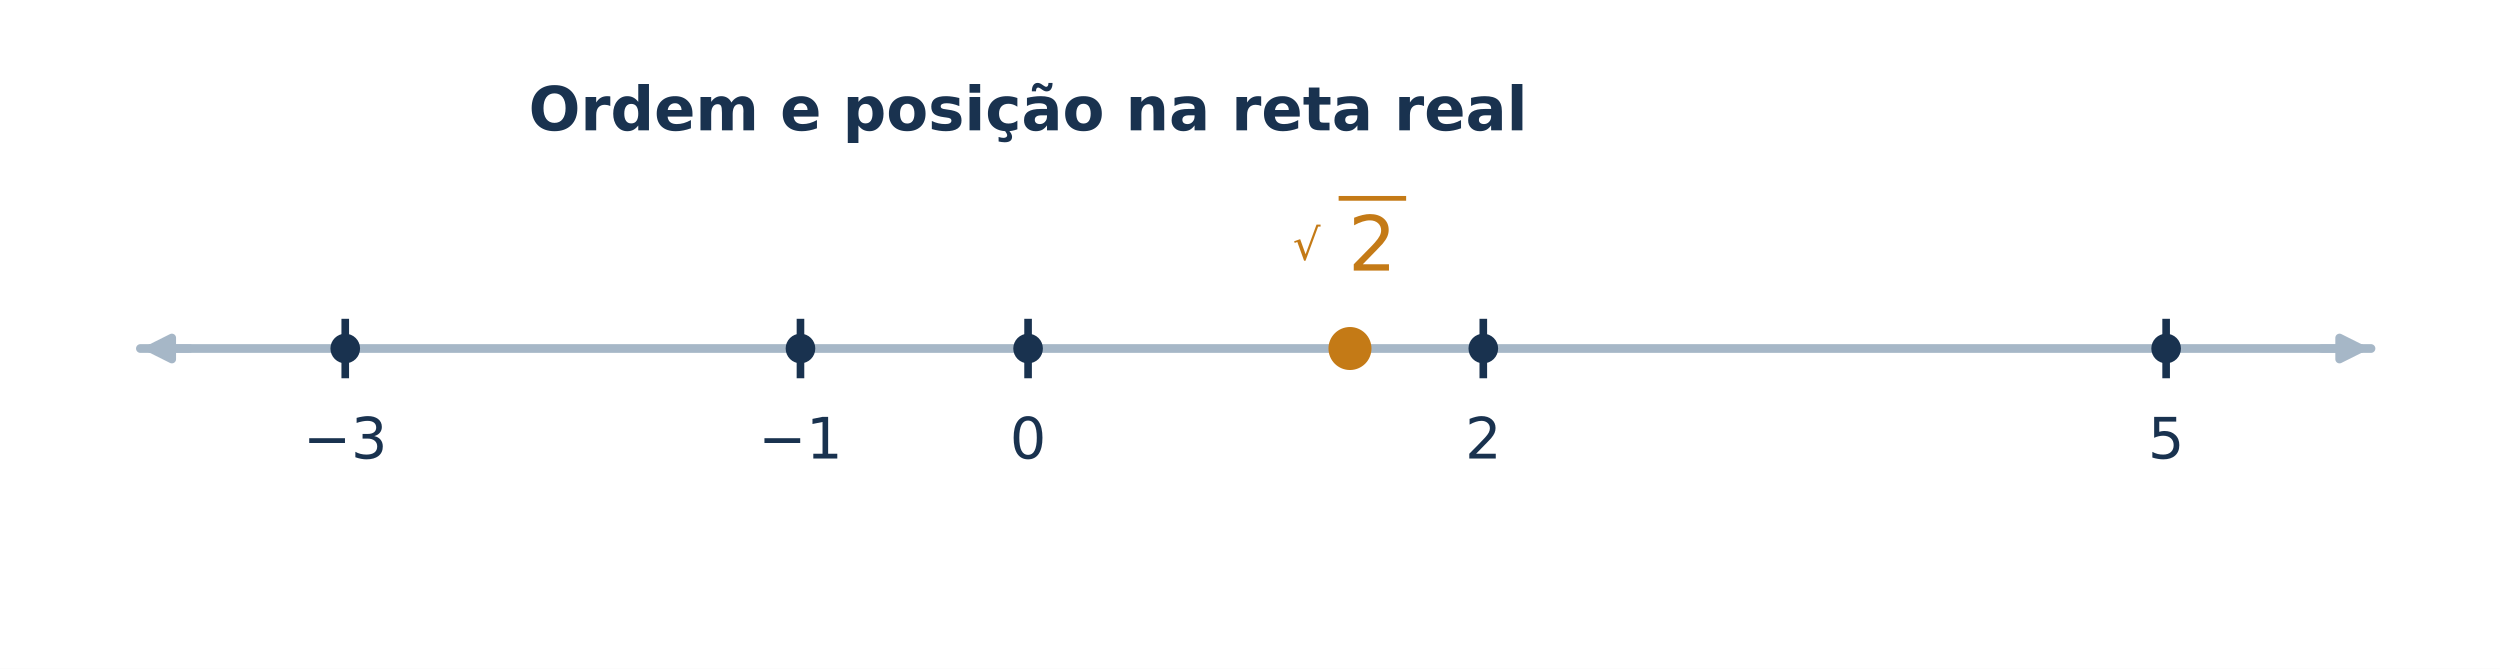
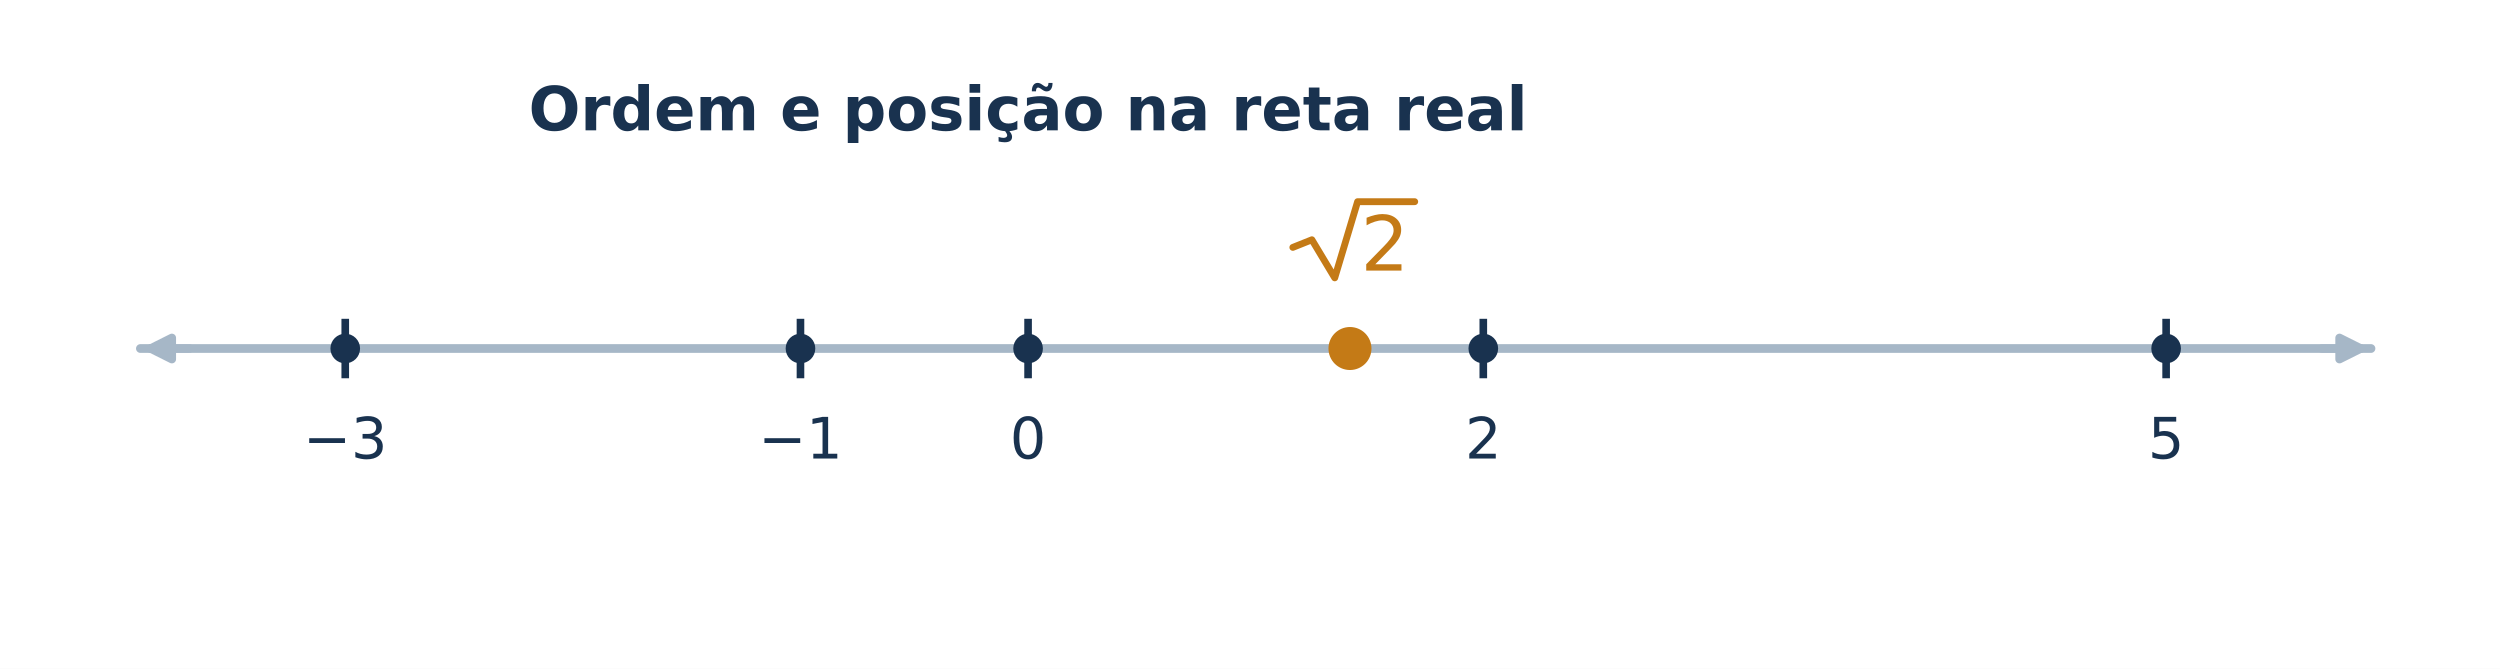
<svg xmlns="http://www.w3.org/2000/svg" xmlns:xlink="http://www.w3.org/1999/xlink" width="656.46pt" height="175.608pt" viewBox="0 0 656.46 175.608" version="1.1">
  <defs>
    <style type="text/css">*{stroke-linejoin: round; stroke-linecap: butt}</style>
  </defs>
  <g id="figure_1">
    <g id="patch_1">
      <path d="M 0 175.608 L 656.46 175.608 L 656.46 0 L 0 0 z " style="fill: #ffffff" />
    </g>
    <g id="axes_1">
      <g id="line2d_1">
        <path d="M 36.867 91.515 L 622.582 91.515 " clip-path="url(#p5cff1513de)" style="fill: none; stroke: #a6b7c7; stroke-width: 2.3; stroke-linecap: round" />
      </g>
      <g id="patch_2">
        <path d="M 49.811 91.515 Q 43.441 91.515 39.53 91.515 " style="fill: none; stroke: #a6b7c7; stroke-width: 2.2; stroke-linecap: round" />
        <path d="M 45.13 94.315 L 39.53 91.515 L 45.13 88.715 z " style="fill: #a6b7c7; stroke: #a6b7c7; stroke-width: 2.2; stroke-linecap: round" />
      </g>
      <g id="patch_3">
        <path d="M 609.638 91.515 Q 616.008 91.515 619.918 91.515 " style="fill: none; stroke: #a6b7c7; stroke-width: 2.2; stroke-linecap: round" />
        <path d="M 614.318 88.715 L 619.918 91.515 L 614.318 94.315 z " style="fill: #a6b7c7; stroke: #a6b7c7; stroke-width: 2.2; stroke-linecap: round" />
      </g>
      <g id="line2d_2">
        <path d="M 90.657 98.319 L 90.657 84.711 " clip-path="url(#p5cff1513de)" style="fill: none; stroke: #19324f; stroke-width: 2; stroke-linecap: square" />
      </g>
      <g id="line2d_3">
        <path d="M 210.191 98.319 L 210.191 84.711 " clip-path="url(#p5cff1513de)" style="fill: none; stroke: #19324f; stroke-width: 2; stroke-linecap: square" />
      </g>
      <g id="line2d_4">
        <path d="M 269.957 98.319 L 269.957 84.711 " clip-path="url(#p5cff1513de)" style="fill: none; stroke: #19324f; stroke-width: 2; stroke-linecap: square" />
      </g>
      <g id="line2d_5">
        <path d="M 389.491 98.319 L 389.491 84.711 " clip-path="url(#p5cff1513de)" style="fill: none; stroke: #19324f; stroke-width: 2; stroke-linecap: square" />
      </g>
      <g id="line2d_6">
        <path d="M 568.791 98.319 L 568.791 84.711 " clip-path="url(#p5cff1513de)" style="fill: none; stroke: #19324f; stroke-width: 2; stroke-linecap: square" />
      </g>
      <g id="PathCollection_1">
        <defs>
          <path id="m2acf335e93" d="M 0 3.391 C 0.899 3.391 1.762 3.034 2.398 2.398 C 3.034 1.762 3.391 0.899 3.391 0 C 3.391 -0.899 3.034 -1.762 2.398 -2.398 C 1.762 -3.034 0.899 -3.391 0 -3.391 C -0.899 -3.391 -1.762 -3.034 -2.398 -2.398 C -3.034 -1.762 -3.391 -0.899 -3.391 0 C -3.391 0.899 -3.034 1.762 -2.398 2.398 C -1.762 3.034 -0.899 3.391 0 3.391 z " style="stroke: #19324f" />
        </defs>
        <g clip-path="url(#p5cff1513de)">
          <use xlink:href="#m2acf335e93" x="90.657" y="91.515" style="fill: #19324f; stroke: #19324f" />
        </g>
      </g>
      <g id="text_1">
        <text style="font-size: 15px; font-family: 'DejaVu Sans'; text-anchor: middle; fill: #19324f" x="90.657" y="120.396" transform="rotate(-0 90.65687 120.3962)">−3</text>
      </g>
      <g id="PathCollection_2">
        <g clip-path="url(#p5cff1513de)">
          <use xlink:href="#m2acf335e93" x="210.191" y="91.515" style="fill: #19324f; stroke: #19324f" />
        </g>
      </g>
      <g id="text_2">
        <text style="font-size: 15px; font-family: 'DejaVu Sans'; text-anchor: middle; fill: #19324f" x="210.191" y="120.396" transform="rotate(-0 210.1905 120.3962)">−1</text>
      </g>
      <g id="PathCollection_3">
        <g clip-path="url(#p5cff1513de)">
          <use xlink:href="#m2acf335e93" x="269.957" y="91.515" style="fill: #19324f; stroke: #19324f" />
        </g>
      </g>
      <g id="text_3">
        <text style="font-size: 15px; font-family: 'DejaVu Sans'; text-anchor: middle; fill: #19324f" x="269.957" y="120.396" transform="rotate(-0 269.9573 120.3962)">0</text>
      </g>
      <g id="PathCollection_4">
        <g clip-path="url(#p5cff1513de)">
          <use xlink:href="#m2acf335e93" x="389.491" y="91.515" style="fill: #19324f; stroke: #19324f" />
        </g>
      </g>
      <g id="text_4">
        <text style="font-size: 15px; font-family: 'DejaVu Sans'; text-anchor: middle; fill: #19324f" x="389.491" y="120.396" transform="rotate(-0 389.491 120.3962)">2</text>
      </g>
      <g id="PathCollection_5">
        <g clip-path="url(#p5cff1513de)">
          <use xlink:href="#m2acf335e93" x="568.791" y="91.515" style="fill: #19324f; stroke: #19324f" />
        </g>
      </g>
      <g id="text_5">
        <text style="font-size: 15px; font-family: 'DejaVu Sans'; text-anchor: middle; fill: #19324f" x="568.791" y="120.396" transform="rotate(-0 568.7915 120.3962)">5</text>
      </g>
      <g id="text_6">
        <g style="fill: #c47a16" transform="translate(339.4804 71.95844)">
          <text>
-             <tspan x="0" y="-3.722" style="font-size: 11.416px; font-family: 'STIXSizeOneSym'; fill: #c47a16">√</tspan>
-             <tspan x="14.523" y="-0.906" style="font-size: 20px; font-family: 'DejaVu Sans'; fill: #c47a16">2</tspan>
+             <tspan x="17.8" y="-0.906" style="font-size: 20px; font-family: 'DejaVu Sans'; fill: #c47a16">2</tspan>
          </text>
-           <rect x="12.023" y="-20.5" width="17.725" height="1.25" />
+           <path d="M 0 -7 L 5 -9 L 11 1 L 17 -19 L 32 -19" style="fill: none; stroke: #c47a16; stroke-width: 1.8; stroke-linecap: round; stroke-linejoin: round" />
        </g>
      </g>
      <g id="text_7">
        <text style="font-weight: 700; font-size: 16px; font-family: 'DejaVu Sans'; text-anchor: middle; fill: #19324f" x="269.957" y="34.219" transform="rotate(-0 269.9573 34.21948)">Ordem e posição na reta real</text>
      </g>
      <g id="PathCollection_6">
        <defs>
          <path id="mbceaf7ded4" d="M 0 5.148 C 1.365 5.148 2.675 4.605 3.64 3.64 C 4.605 2.675 5.148 1.365 5.148 0 C 5.148 -1.365 4.605 -2.675 3.64 -3.64 C 2.675 -4.605 1.365 -5.148 0 -5.148 C -1.365 -5.148 -2.675 -4.605 -3.64 -3.64 C -4.605 -2.675 -5.148 -1.365 -5.148 0 C -5.148 1.365 -4.605 2.675 -3.64 3.64 C -2.675 4.605 -1.365 5.148 0 5.148 z " style="stroke: #c47a16" />
        </defs>
        <g clip-path="url(#p5cff1513de)">
          <use xlink:href="#mbceaf7ded4" x="354.48" y="91.515" style="fill: #c47a16; stroke: #c47a16" />
        </g>
      </g>
    </g>
  </g>
  <defs>
    <clipPath id="p5cff1513de">
      <rect x="12.96" y="12.96" width="630.54" height="149.688" />
    </clipPath>
  </defs>
</svg>
